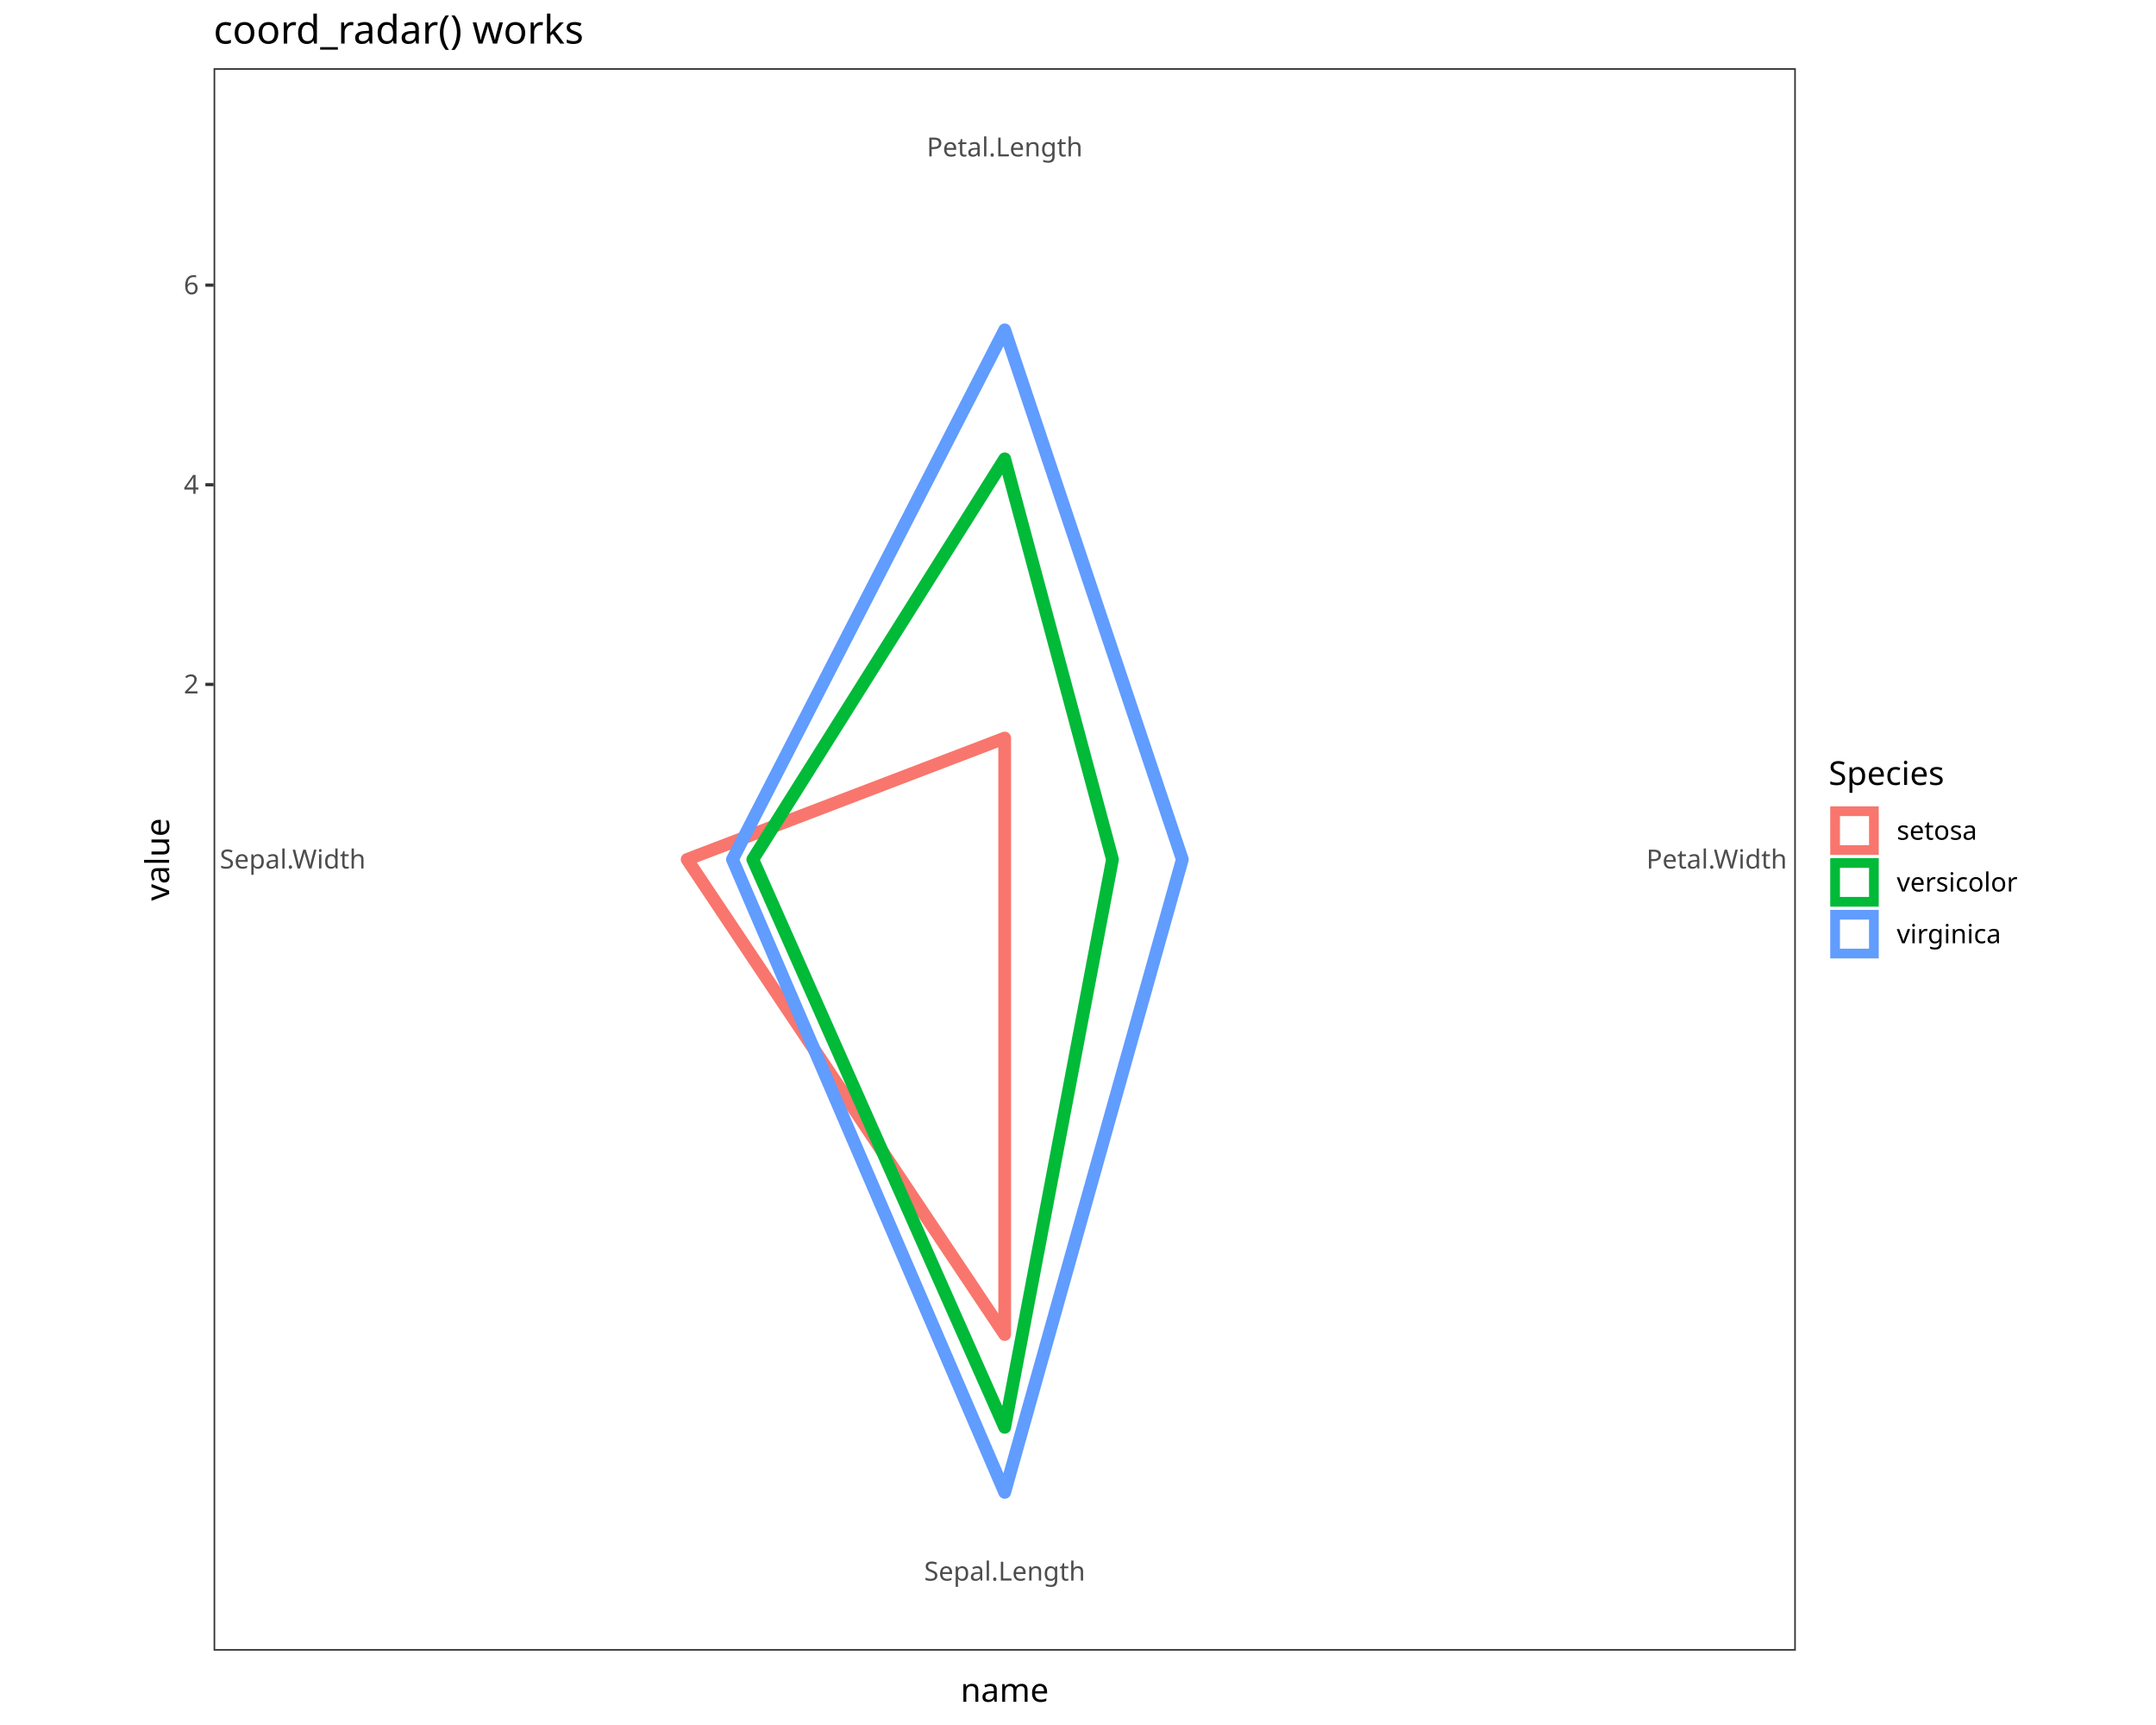
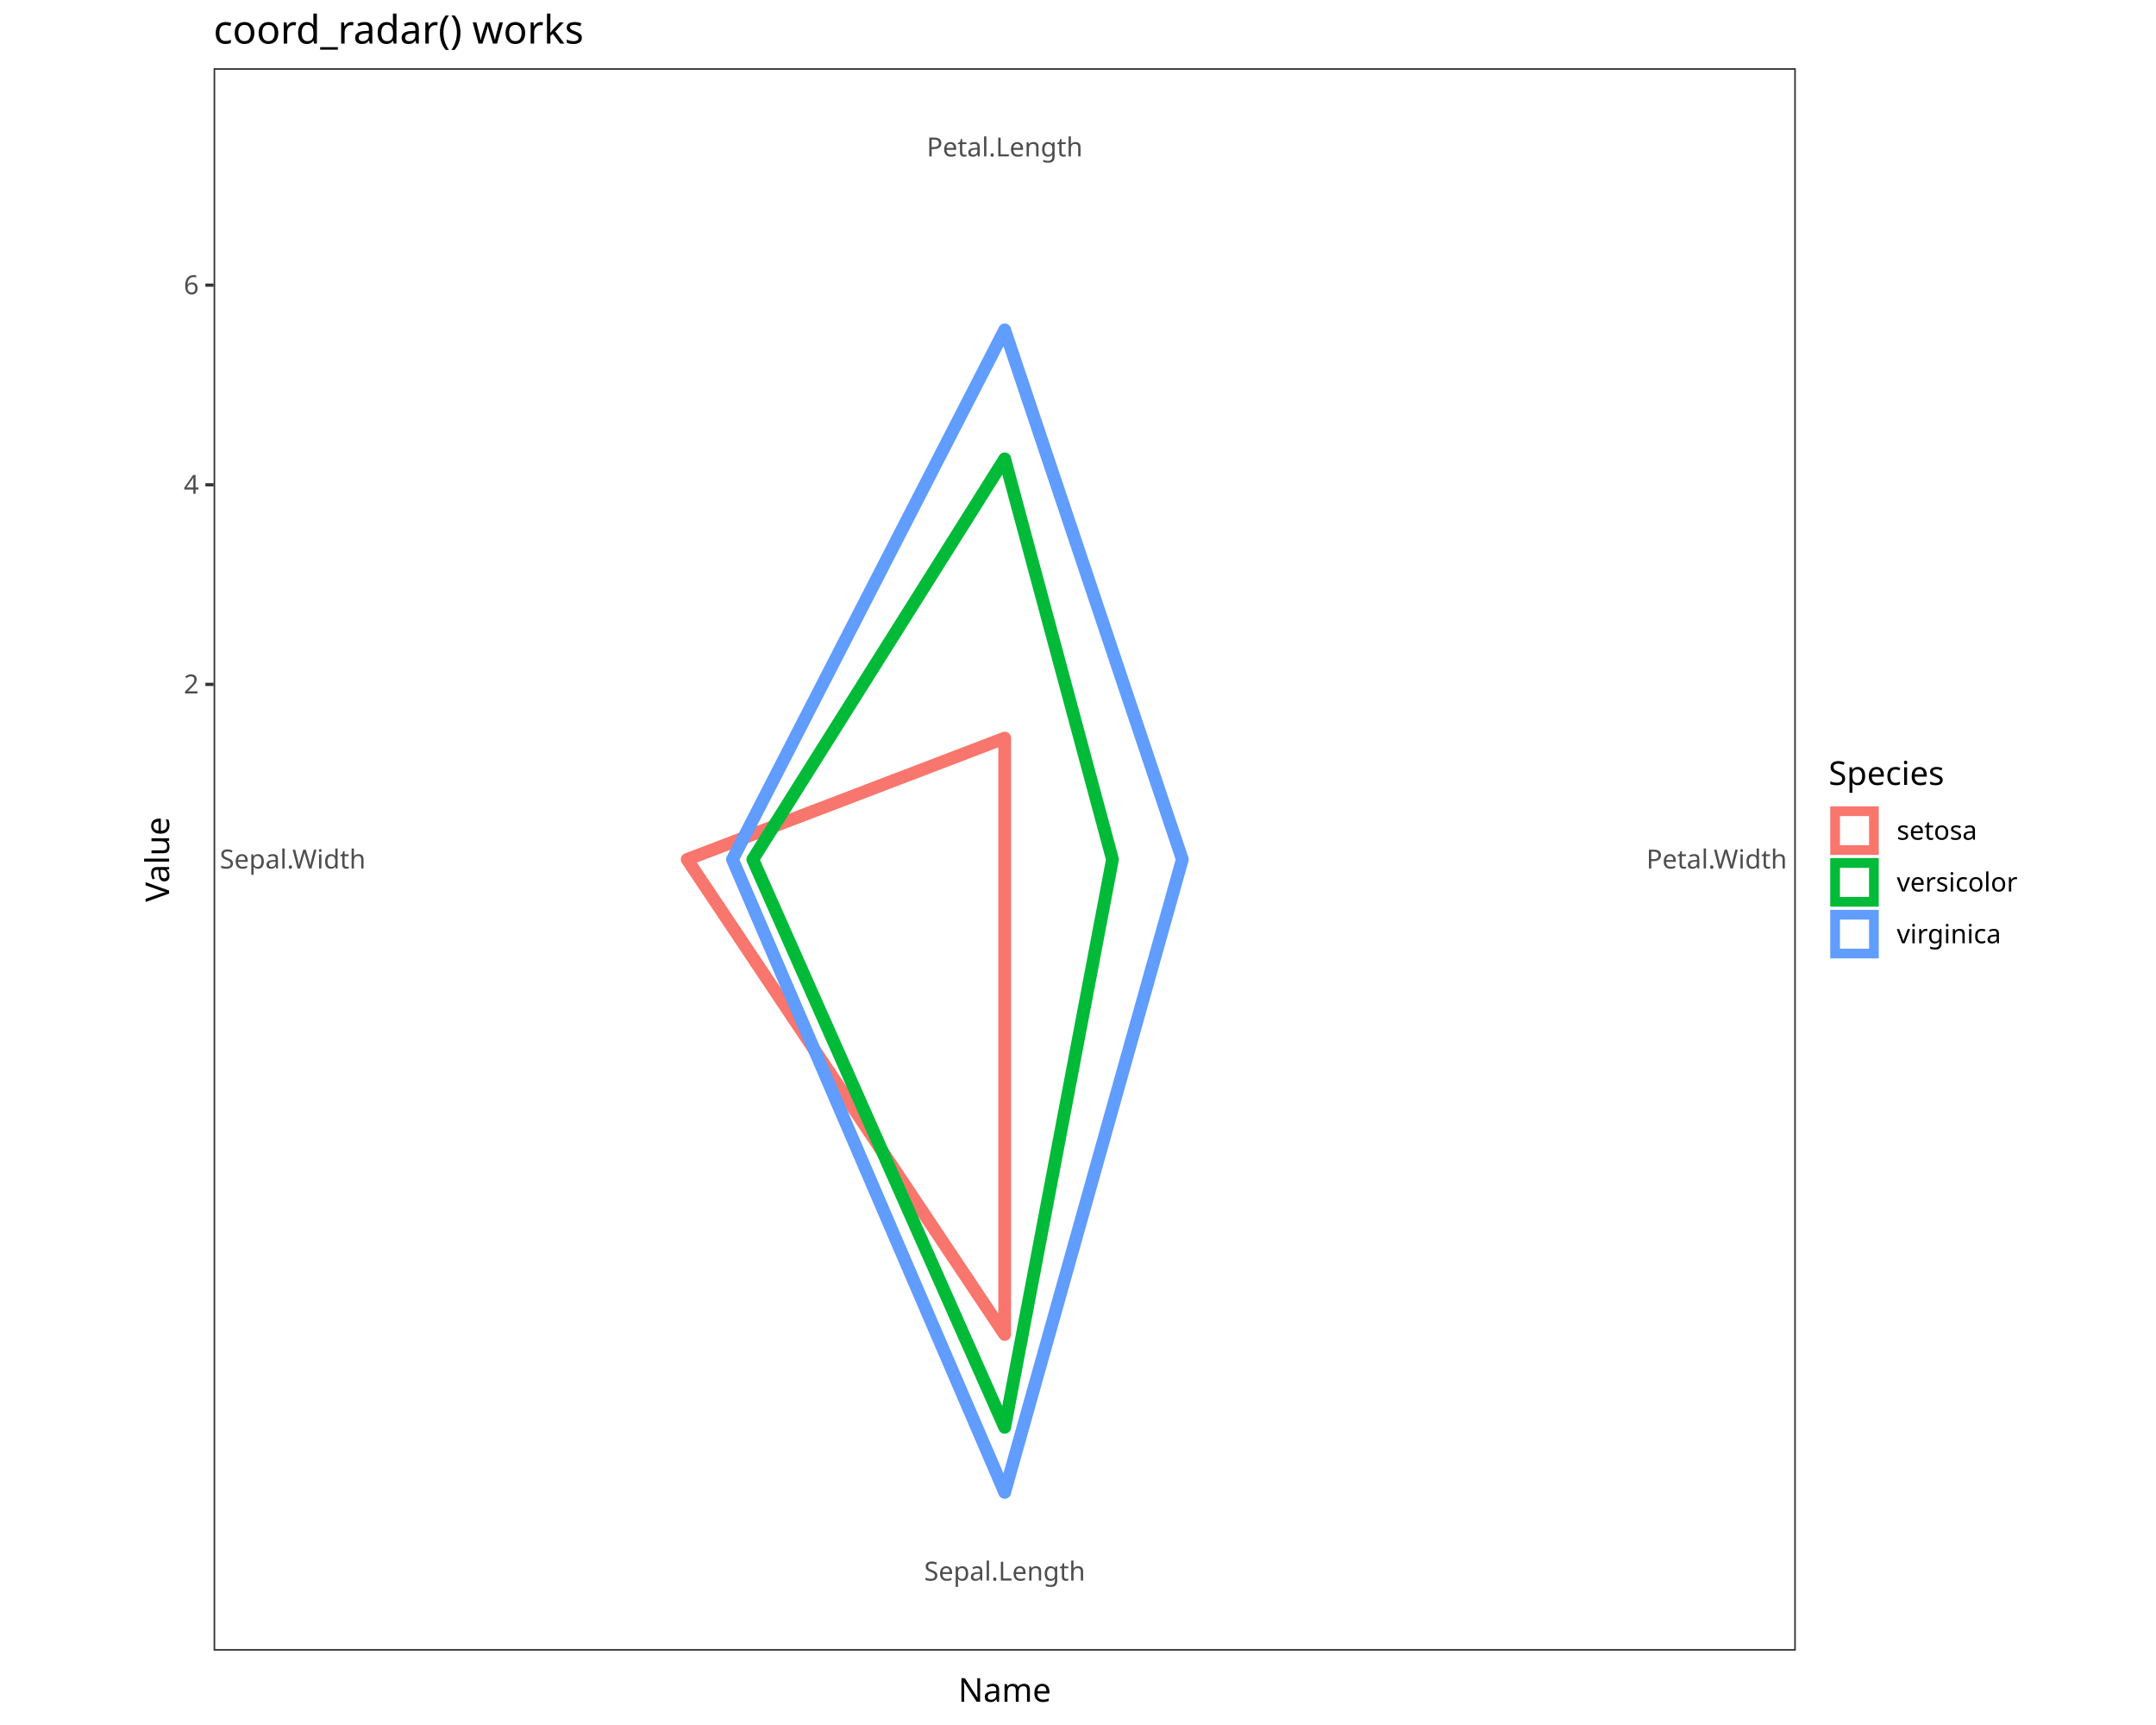
<svg xmlns="http://www.w3.org/2000/svg" class="svglite" data-engine-version="2.0" width="720.00pt" height="576.00pt" viewBox="0 0 720.00 576.00">
  <defs>
    <style type="text/css">
    .svglite line, .svglite polyline, .svglite polygon, .svglite path, .svglite rect, .svglite circle {
      fill: none;
      stroke: #000000;
      stroke-linecap: round;
      stroke-linejoin: round;
      stroke-miterlimit: 10.00;
    }
  </style>
  </defs>
  <rect width="100%" height="100%" style="stroke: none; fill: #FFFFFF;" />
  <defs>
    <clipPath id="cpMC4wMHw3MjAuMDB8MC4wMHw1NzYuMDA=">
      <rect x="0.00" y="0.00" width="720.00" height="576.00" />
    </clipPath>
  </defs>
  <g clip-path="url(#cpMC4wMHw3MjAuMDB8MC4wMHw1NzYuMDA=)">
</g>
  <defs>
    <clipPath id="cpNDMuNDN8Njc2LjU3fDAuMDB8NTc2LjAw">
      <rect x="43.43" y="0.00" width="633.14" height="576.00" />
    </clipPath>
  </defs>
  <g clip-path="url(#cpNDMuNDN8Njc2LjU3fDAuMDB8NTc2LjAw)">
    <rect x="43.43" y="0.00" width="633.14" height="576.00" style="stroke-width: 1.07; stroke: #FFFFFF; fill: #FFFFFF;" />
  </g>
  <g clip-path="url(#cpMC4wMHw3MjAuMDB8MC4wMHw1NzYuMDA=)">
</g>
  <defs>
    <clipPath id="cpNzEuMzN8NTk5LjcxfDIyLjc4fDU1MS4xNw==">
      <rect x="71.33" y="22.78" width="528.39" height="528.39" />
    </clipPath>
  </defs>
  <g clip-path="url(#cpNzEuMzN8NTk5LjcxfDIyLjc4fDU1MS4xNw==)">
    <rect x="71.33" y="22.78" width="528.39" height="528.39" style="stroke-width: 1.07; stroke: none; fill: #FFFFFF;" />
-     <polygon points="335.52,445.61 229.48,286.98 335.52,246.45 335.52,286.98 " style="stroke-width: 4.27; stroke: #F8766D; fill: none;" />
-     <polygon points="335.52,476.60 251.40,286.98 335.52,153.21 371.51,286.98 " style="stroke-width: 4.27; stroke: #00BA38; fill: none;" />
-     <polygon points="335.52,498.33 244.61,286.98 335.52,110.15 394.84,286.98 " style="stroke-width: 4.27; stroke: #619CFF; fill: none;" />
+     <polygon points="335.52,445.61 229.48,286.98 335.52,246.45 335.52,286.98 " style="stroke-width: 4.27; stroke: #F8766D; stroke-linecap: butt; fill: none;" />
+     <polygon points="335.52,476.60 251.40,286.98 335.52,153.21 371.51,286.98 " style="stroke-width: 4.27; stroke: #00BA38; stroke-linecap: butt; fill: none;" />
+     <polygon points="335.52,498.33 244.61,286.98 335.52,110.15 394.84,286.98 " style="stroke-width: 4.27; stroke: #619CFF; stroke-linecap: butt; fill: none;" />
    <text x="335.52" y="52.23" text-anchor="middle" style="font-size: 8.80px; fill: #4D4D4D; font-family: sans;" textLength="49.42px" lengthAdjust="spacingAndGlyphs">Petal.Length</text>
    <text x="573.29" y="290.00" text-anchor="middle" style="font-size: 8.80px; fill: #4D4D4D; font-family: sans;" textLength="45.00px" lengthAdjust="spacingAndGlyphs">Petal.Width</text>
    <text x="335.52" y="527.78" text-anchor="middle" style="font-size: 8.80px; fill: #4D4D4D; font-family: sans;" textLength="51.87px" lengthAdjust="spacingAndGlyphs">Sepal.Length</text>
    <text x="97.75" y="290.00" text-anchor="middle" style="font-size: 8.80px; fill: #4D4D4D; font-family: sans;" textLength="47.45px" lengthAdjust="spacingAndGlyphs">Sepal.Width</text>
    <rect x="71.33" y="22.78" width="528.39" height="528.39" style="stroke-width: 1.07; stroke: #333333;" />
  </g>
  <g clip-path="url(#cpMC4wMHw3MjAuMDB8MC4wMHw1NzYuMDA=)">
    <text x="66.40" y="231.55" text-anchor="end" style="font-size: 8.80px; fill: #4D4D4D; font-family: sans;" textLength="4.89px" lengthAdjust="spacingAndGlyphs">2</text>
    <text x="66.40" y="164.90" text-anchor="end" style="font-size: 8.80px; fill: #4D4D4D; font-family: sans;" textLength="4.89px" lengthAdjust="spacingAndGlyphs">4</text>
    <text x="66.40" y="98.25" text-anchor="end" style="font-size: 8.80px; fill: #4D4D4D; font-family: sans;" textLength="4.89px" lengthAdjust="spacingAndGlyphs">6</text>
    <polyline points="68.59,228.52 71.33,228.52 " style="stroke-width: 1.07; stroke: #333333; stroke-linecap: butt;" />
    <polyline points="68.59,161.87 71.33,161.87 " style="stroke-width: 1.07; stroke: #333333; stroke-linecap: butt;" />
    <polyline points="68.59,95.22 71.33,95.22 " style="stroke-width: 1.07; stroke: #333333; stroke-linecap: butt;" />
-     <text x="335.52" y="568.24" text-anchor="middle" style="font-size: 11.00px; font-family: sans;" textLength="27.52px" lengthAdjust="spacingAndGlyphs">name</text>
-     <text transform="translate(56.48,286.98) rotate(-90)" text-anchor="middle" style="font-size: 11.00px; font-family: sans;" textLength="26.30px" lengthAdjust="spacingAndGlyphs">value</text>
+     <text x="335.52" y="568.24" text-anchor="middle" style="font-size: 11.00px; font-family: sans;" textLength="29.35px" lengthAdjust="spacingAndGlyphs">Name</text>
+     <text transform="translate(56.48,286.98) rotate(-90)" text-anchor="middle" style="font-size: 11.00px; font-family: sans;" textLength="28.14px" lengthAdjust="spacingAndGlyphs">Value</text>
    <rect x="610.67" y="253.39" width="60.42" height="67.17" style="stroke-width: 1.07; stroke: none; fill: #FFFFFF;" />
    <text x="610.67" y="262.10" style="font-size: 11.00px; font-family: sans;" textLength="39.14px" lengthAdjust="spacingAndGlyphs">Species</text>
    <rect x="610.67" y="268.72" width="17.28" height="17.28" style="stroke-width: 1.07; stroke: none; fill: #FFFFFF;" />
-     <rect x="612.83" y="270.88" width="12.96" height="12.96" style="stroke-width: 3.25; stroke: #F8766D; stroke-linecap: square; stroke-linejoin: miter;" />
+     <rect x="612.83" y="270.88" width="12.96" height="12.96" style="stroke-width: 3.25; stroke: #F8766D; stroke-linecap: butt; stroke-linejoin: miter;" />
    <rect x="610.67" y="286.00" width="17.28" height="17.28" style="stroke-width: 1.07; stroke: none; fill: #FFFFFF;" />
-     <rect x="612.83" y="288.16" width="12.96" height="12.96" style="stroke-width: 3.25; stroke: #00BA38; stroke-linecap: square; stroke-linejoin: miter;" />
+     <rect x="612.83" y="288.16" width="12.96" height="12.96" style="stroke-width: 3.25; stroke: #00BA38; stroke-linecap: butt; stroke-linejoin: miter;" />
    <rect x="610.67" y="303.28" width="17.28" height="17.28" style="stroke-width: 1.07; stroke: none; fill: #FFFFFF;" />
-     <rect x="612.83" y="305.44" width="12.96" height="12.96" style="stroke-width: 3.25; stroke: #619CFF; stroke-linecap: square; stroke-linejoin: miter;" />
+     <rect x="612.83" y="305.44" width="12.96" height="12.96" style="stroke-width: 3.25; stroke: #619CFF; stroke-linecap: butt; stroke-linejoin: miter;" />
    <text x="633.43" y="280.39" style="font-size: 8.80px; font-family: sans;" textLength="25.94px" lengthAdjust="spacingAndGlyphs">setosa</text>
    <text x="633.43" y="297.67" style="font-size: 8.80px; font-family: sans;" textLength="37.66px" lengthAdjust="spacingAndGlyphs">versicolor</text>
    <text x="633.43" y="314.95" style="font-size: 8.80px; font-family: sans;" textLength="32.28px" lengthAdjust="spacingAndGlyphs">virginica</text>
    <text x="71.33" y="14.56" style="font-size: 13.20px; font-family: sans;" textLength="118.13px" lengthAdjust="spacingAndGlyphs">coord_radar() works</text>
  </g>
</svg>
